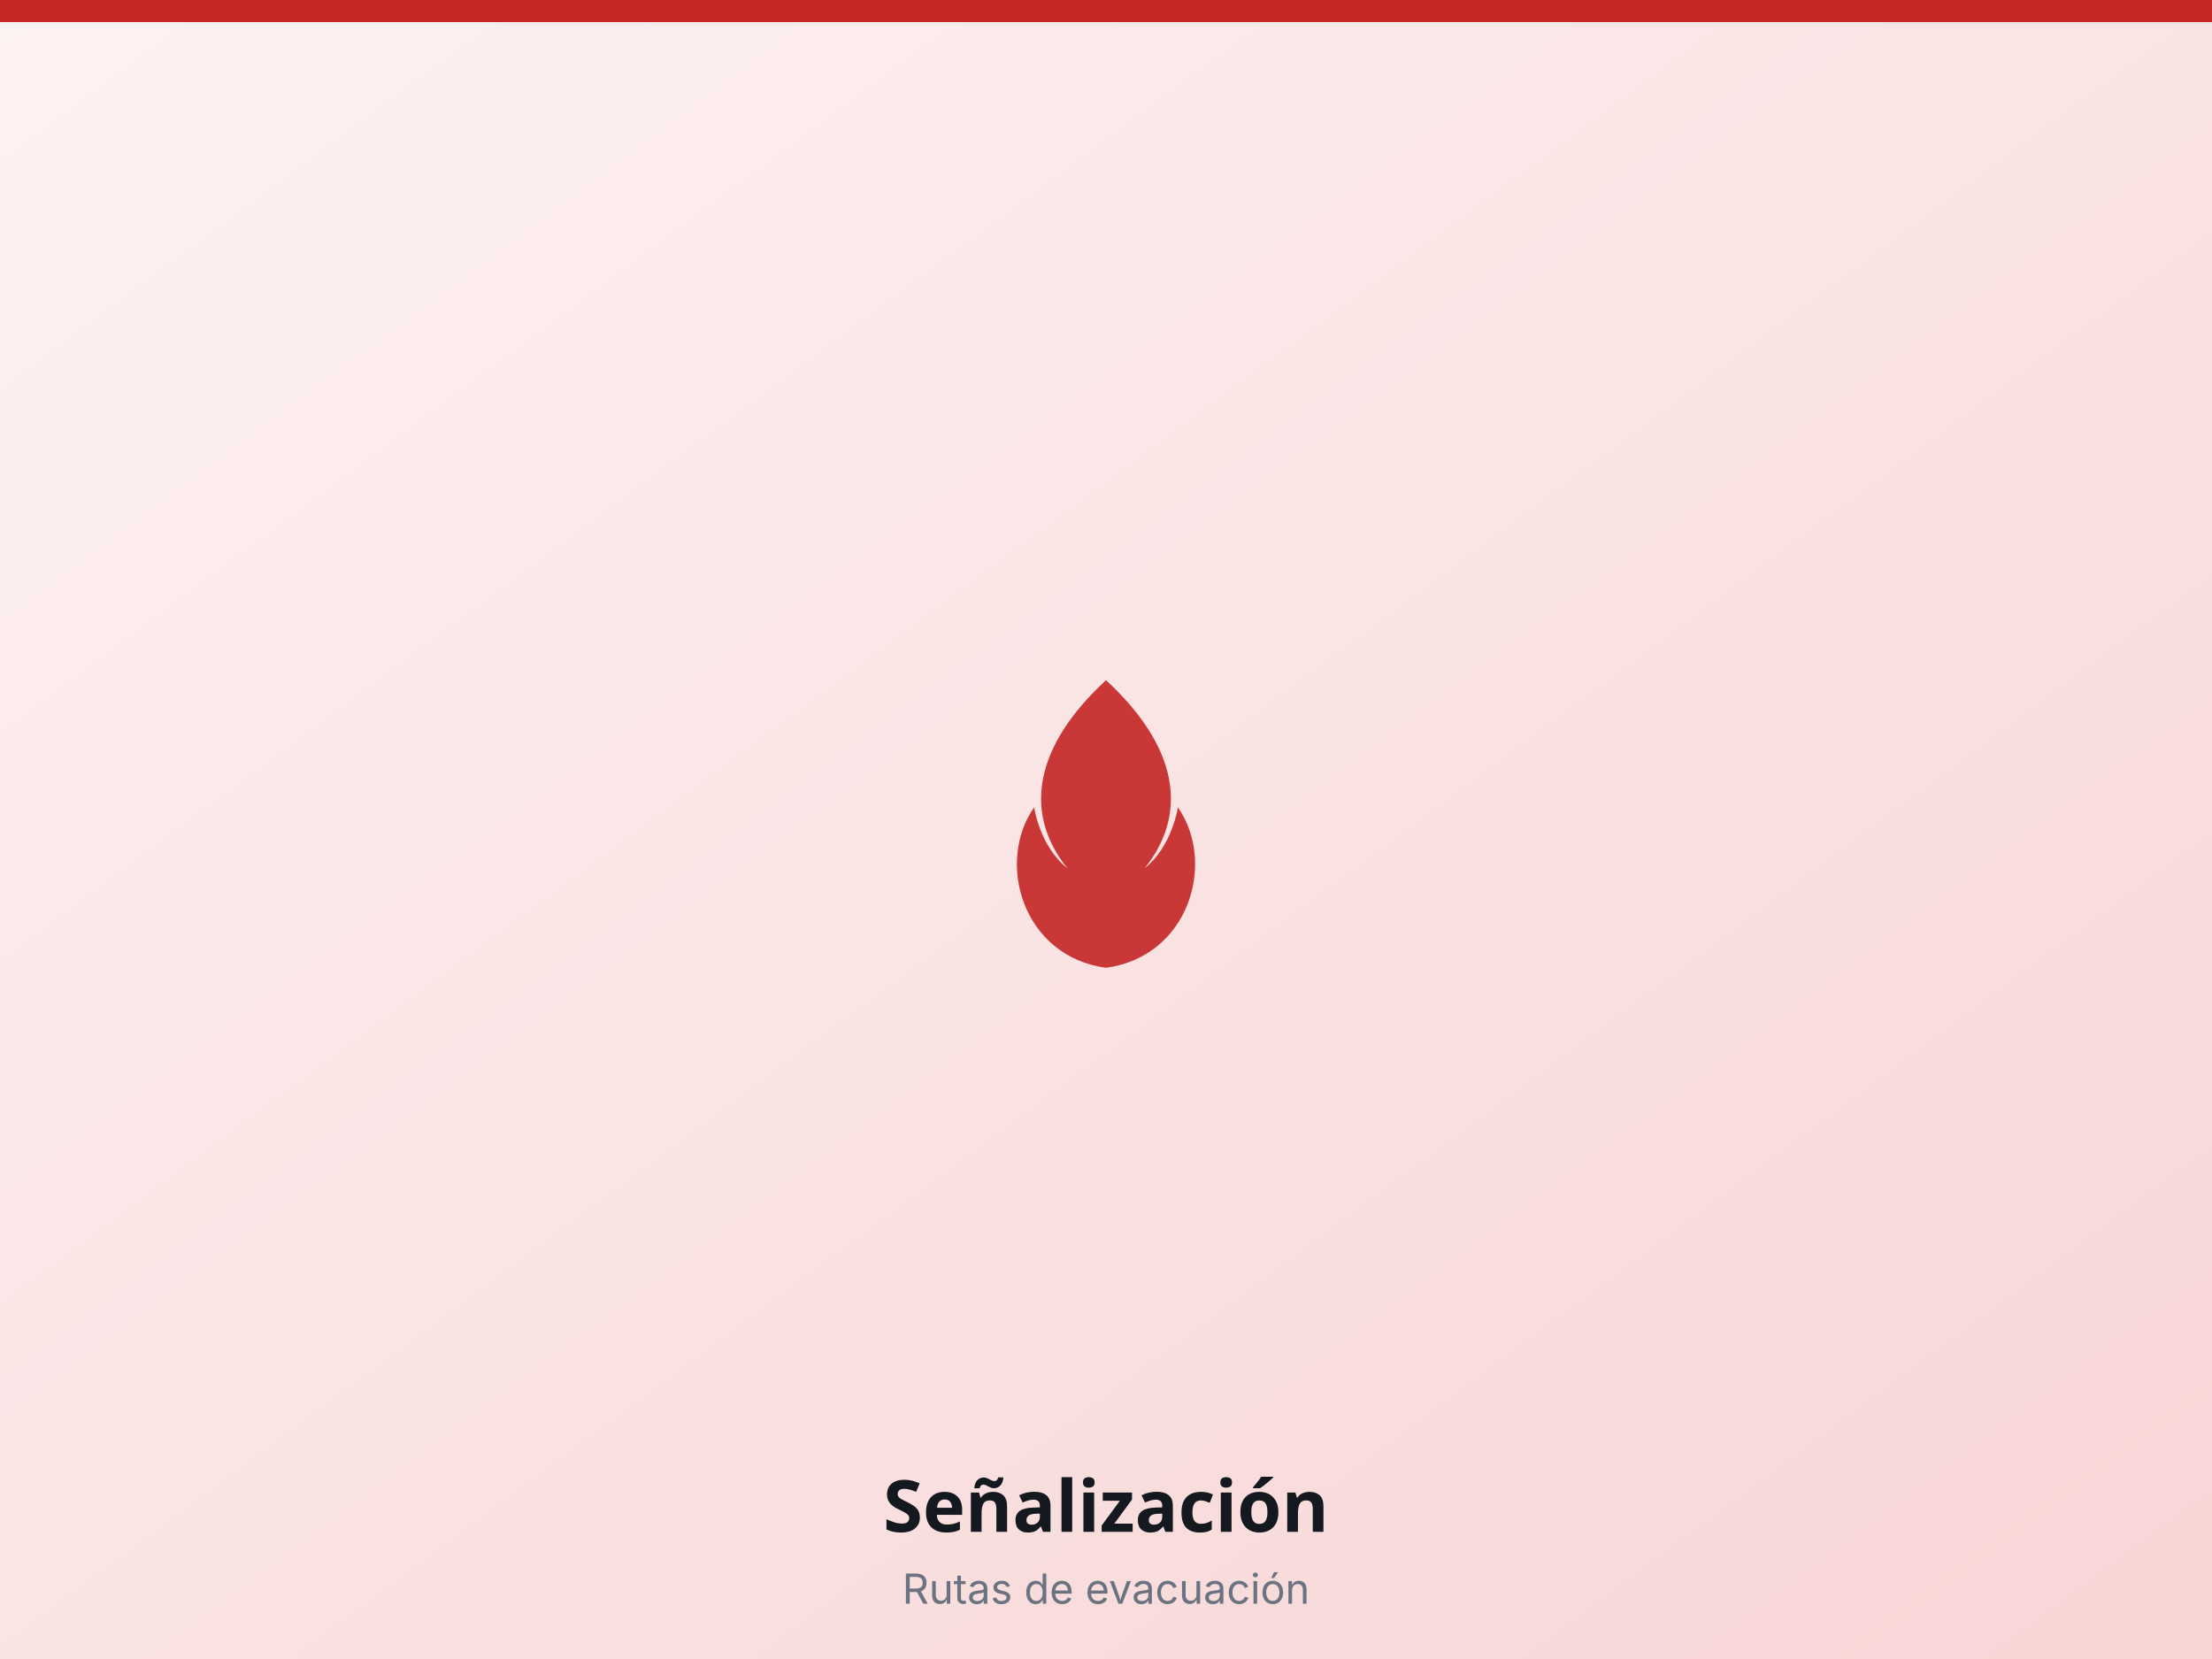
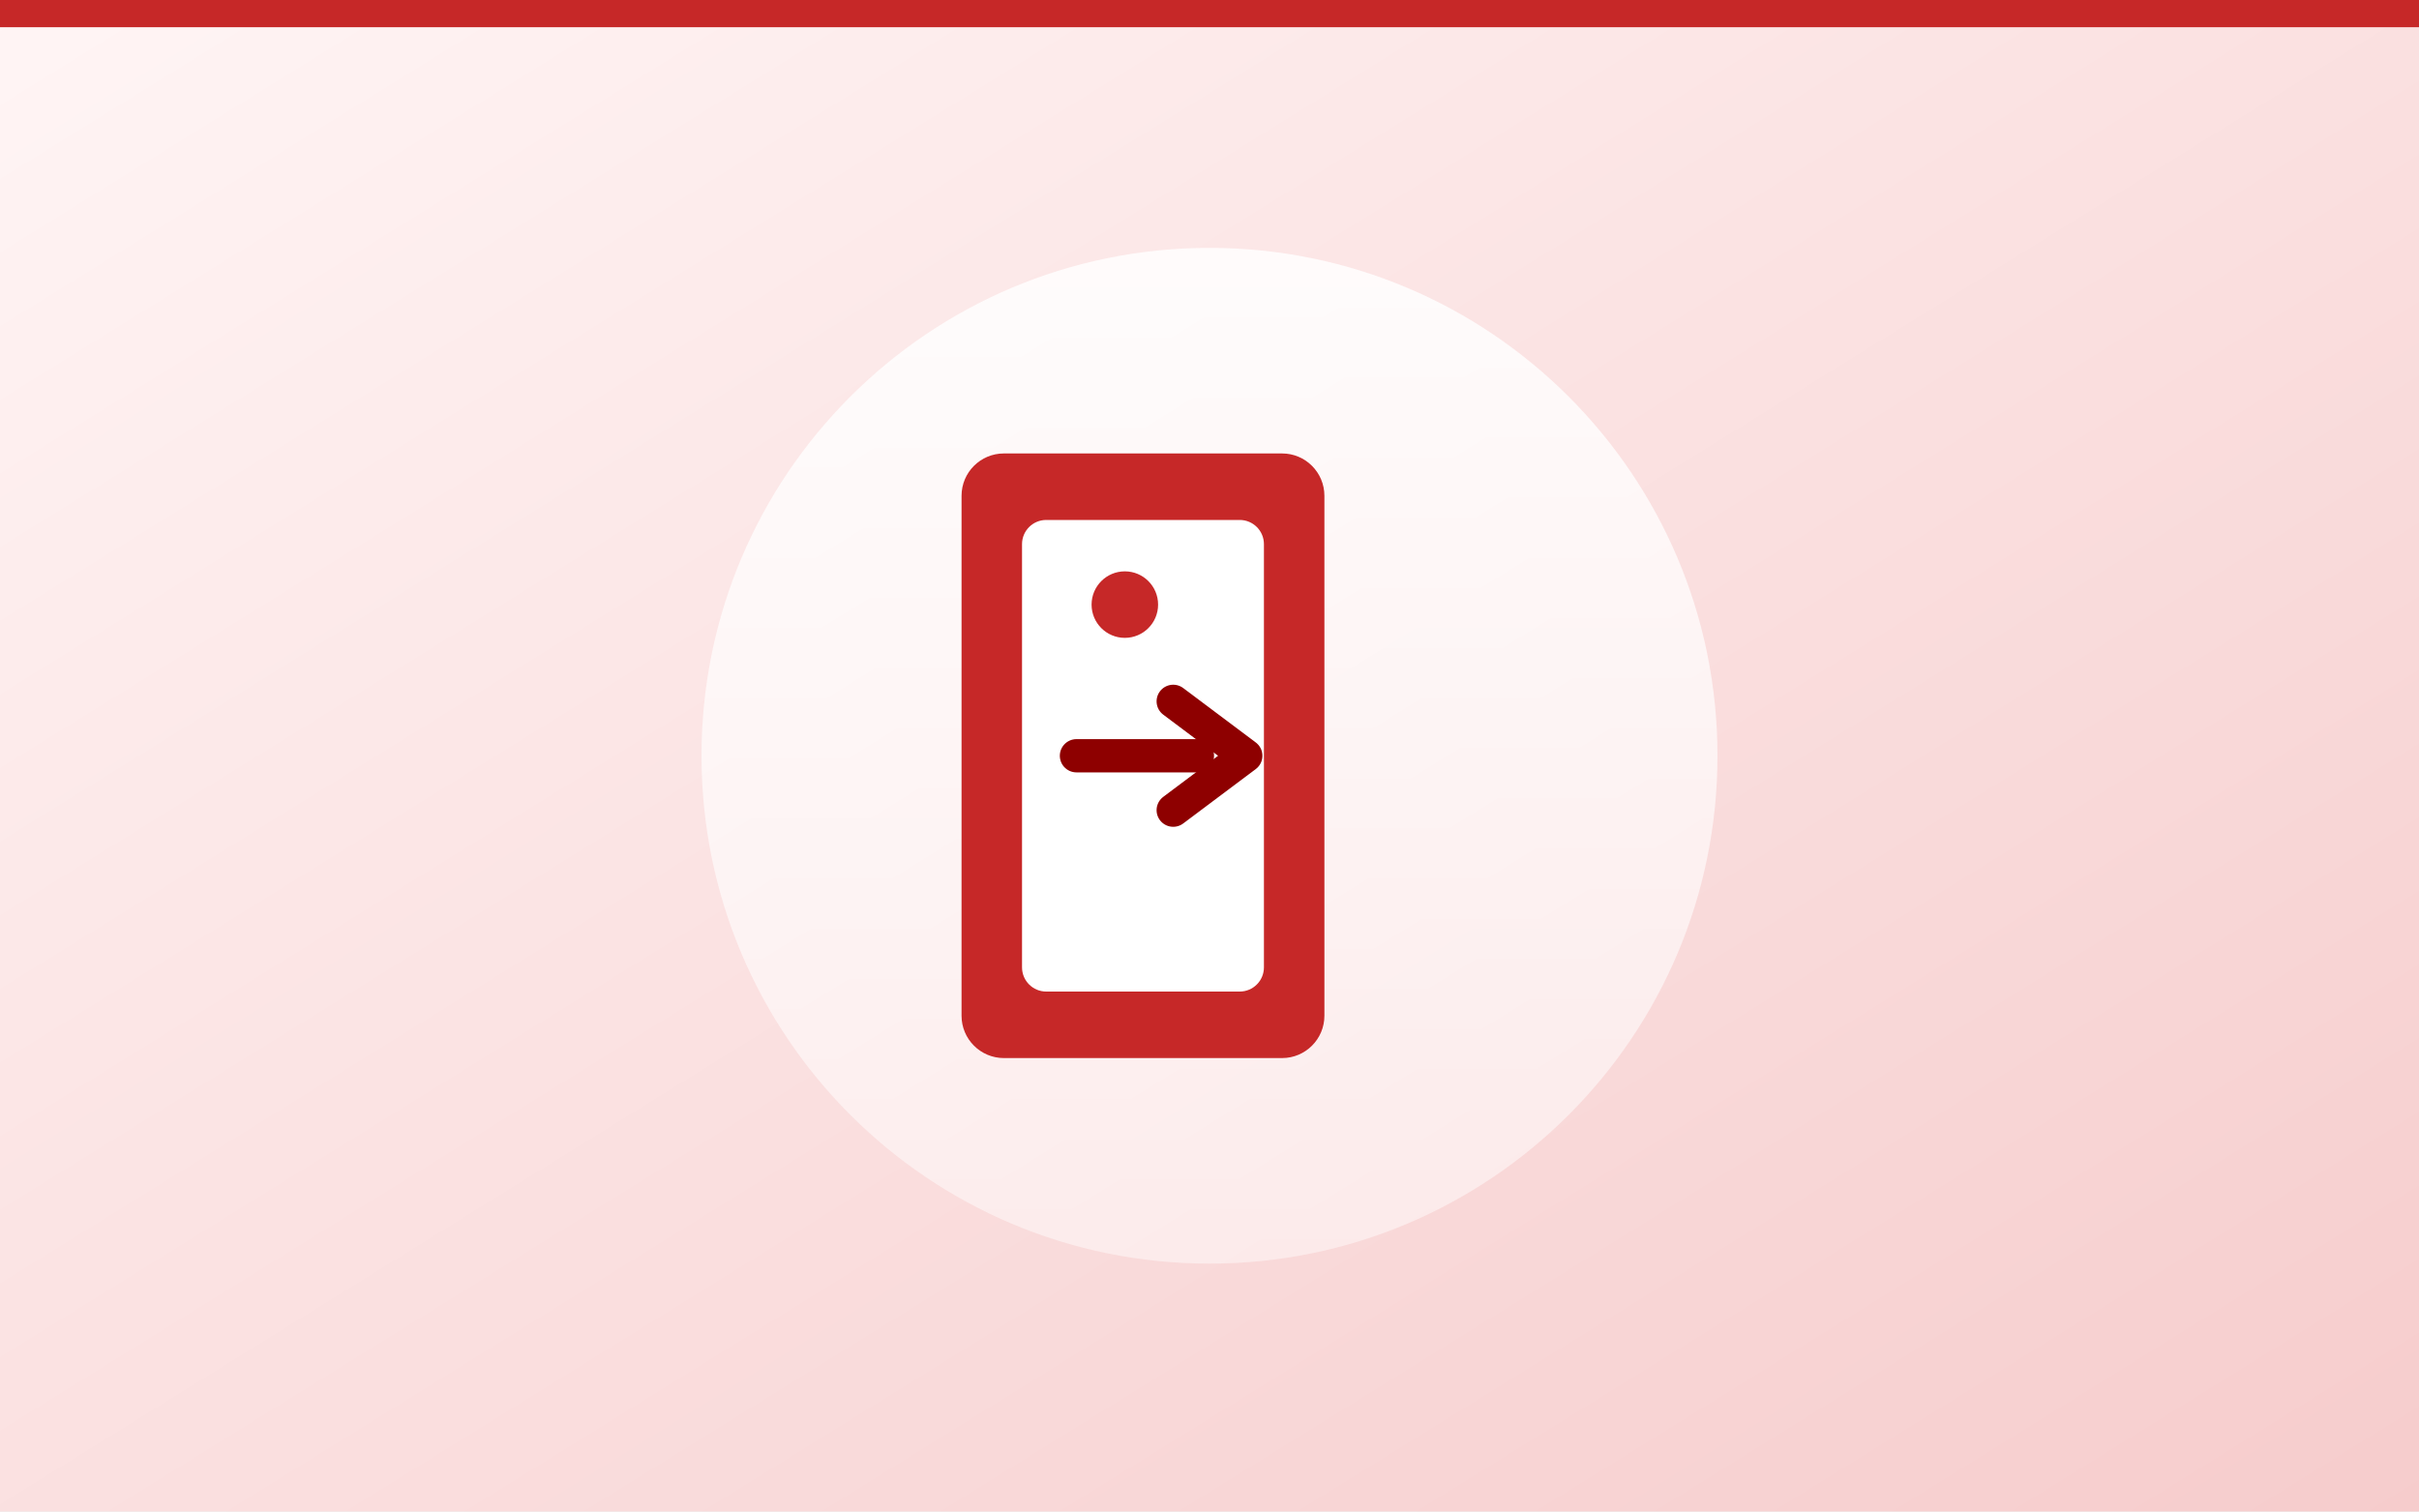
- <svg xmlns="http://www.w3.org/2000/svg" width="800" height="600" viewBox="0 0 800 600" role="img" aria-label="Señalización">
+ <svg xmlns="http://www.w3.org/2000/svg" width="800" height="500" viewBox="0 0 800 500" role="img" aria-label="Equipo contra incendio">
  <defs>
-     <linearGradient id="g" x1="0" y1="0" x2="1" y2="1">
-       <stop offset="0" stop-color="#fdf2f2" />
-       <stop offset="1" stop-color="#f7d5d5" />
+     <linearGradient id="bg" x1="0" y1="0" x2="1" y2="1">
+       <stop offset="0" stop-color="#fff5f5" />
+       <stop offset="1" stop-color="#f6cccc" />
+     </linearGradient>
+     <linearGradient id="tile" x1="0" y1="0" x2="0" y2="1">
+       <stop offset="0" stop-color="#ffffff" stop-opacity="0.85" />
+       <stop offset="1" stop-color="#ffffff" stop-opacity="0.45" />
    </linearGradient>
  </defs>
-   <rect width="800" height="600" fill="url(#g)" />
-   <rect x="0" y="0" width="800" height="8" fill="#c62828" />
-   <g transform="translate(400 300)" fill="none" stroke="#8e0000" stroke-width="3" stroke-linecap="round" stroke-linejoin="round">
-     <path d="M0 -54 C 26 -30 30 -6 14 14 C 24 6 26 -8 26 -8 C 40 12 30 46 0 50 C -30 46 -40 12 -26 -8 C -26 -8 -24 6 -14 14 C -30 -6 -26 -30 0 -54 Z" fill="#c62828" stroke="none" opacity="0.92" />
-   </g>
-   <text x="400" y="554" text-anchor="middle" font-family="Outfit, system-ui, sans-serif" font-size="26" font-weight="700" fill="#14181f">Señalización</text>
-   <text x="400" y="580" text-anchor="middle" font-family="Inter, system-ui, sans-serif" font-size="15" fill="#6b7280">Rutas de evacuación</text>
+   <rect width="800" height="500" fill="url(#bg)" />
+   <rect width="800" height="9" fill="#c62828" />
+   <circle cx="400" cy="250" r="168" fill="url(#tile)" />
+   <rect x="318" y="150" width="120" height="200" rx="14" fill="#c62828" />
+   <rect x="338" y="172" width="80" height="156" rx="8" fill="#fff" />
+   <path d="M356 250 h40" fill="none" stroke="#8e0000" stroke-width="11" stroke-linecap="round" stroke-linejoin="round" />
+   <path d="M388 232 l24 18 -24 18" fill="none" stroke="#8e0000" stroke-width="11" stroke-linecap="round" stroke-linejoin="round" />
+   <circle cx="372" cy="200" r="11" fill="#c62828" />
</svg>
